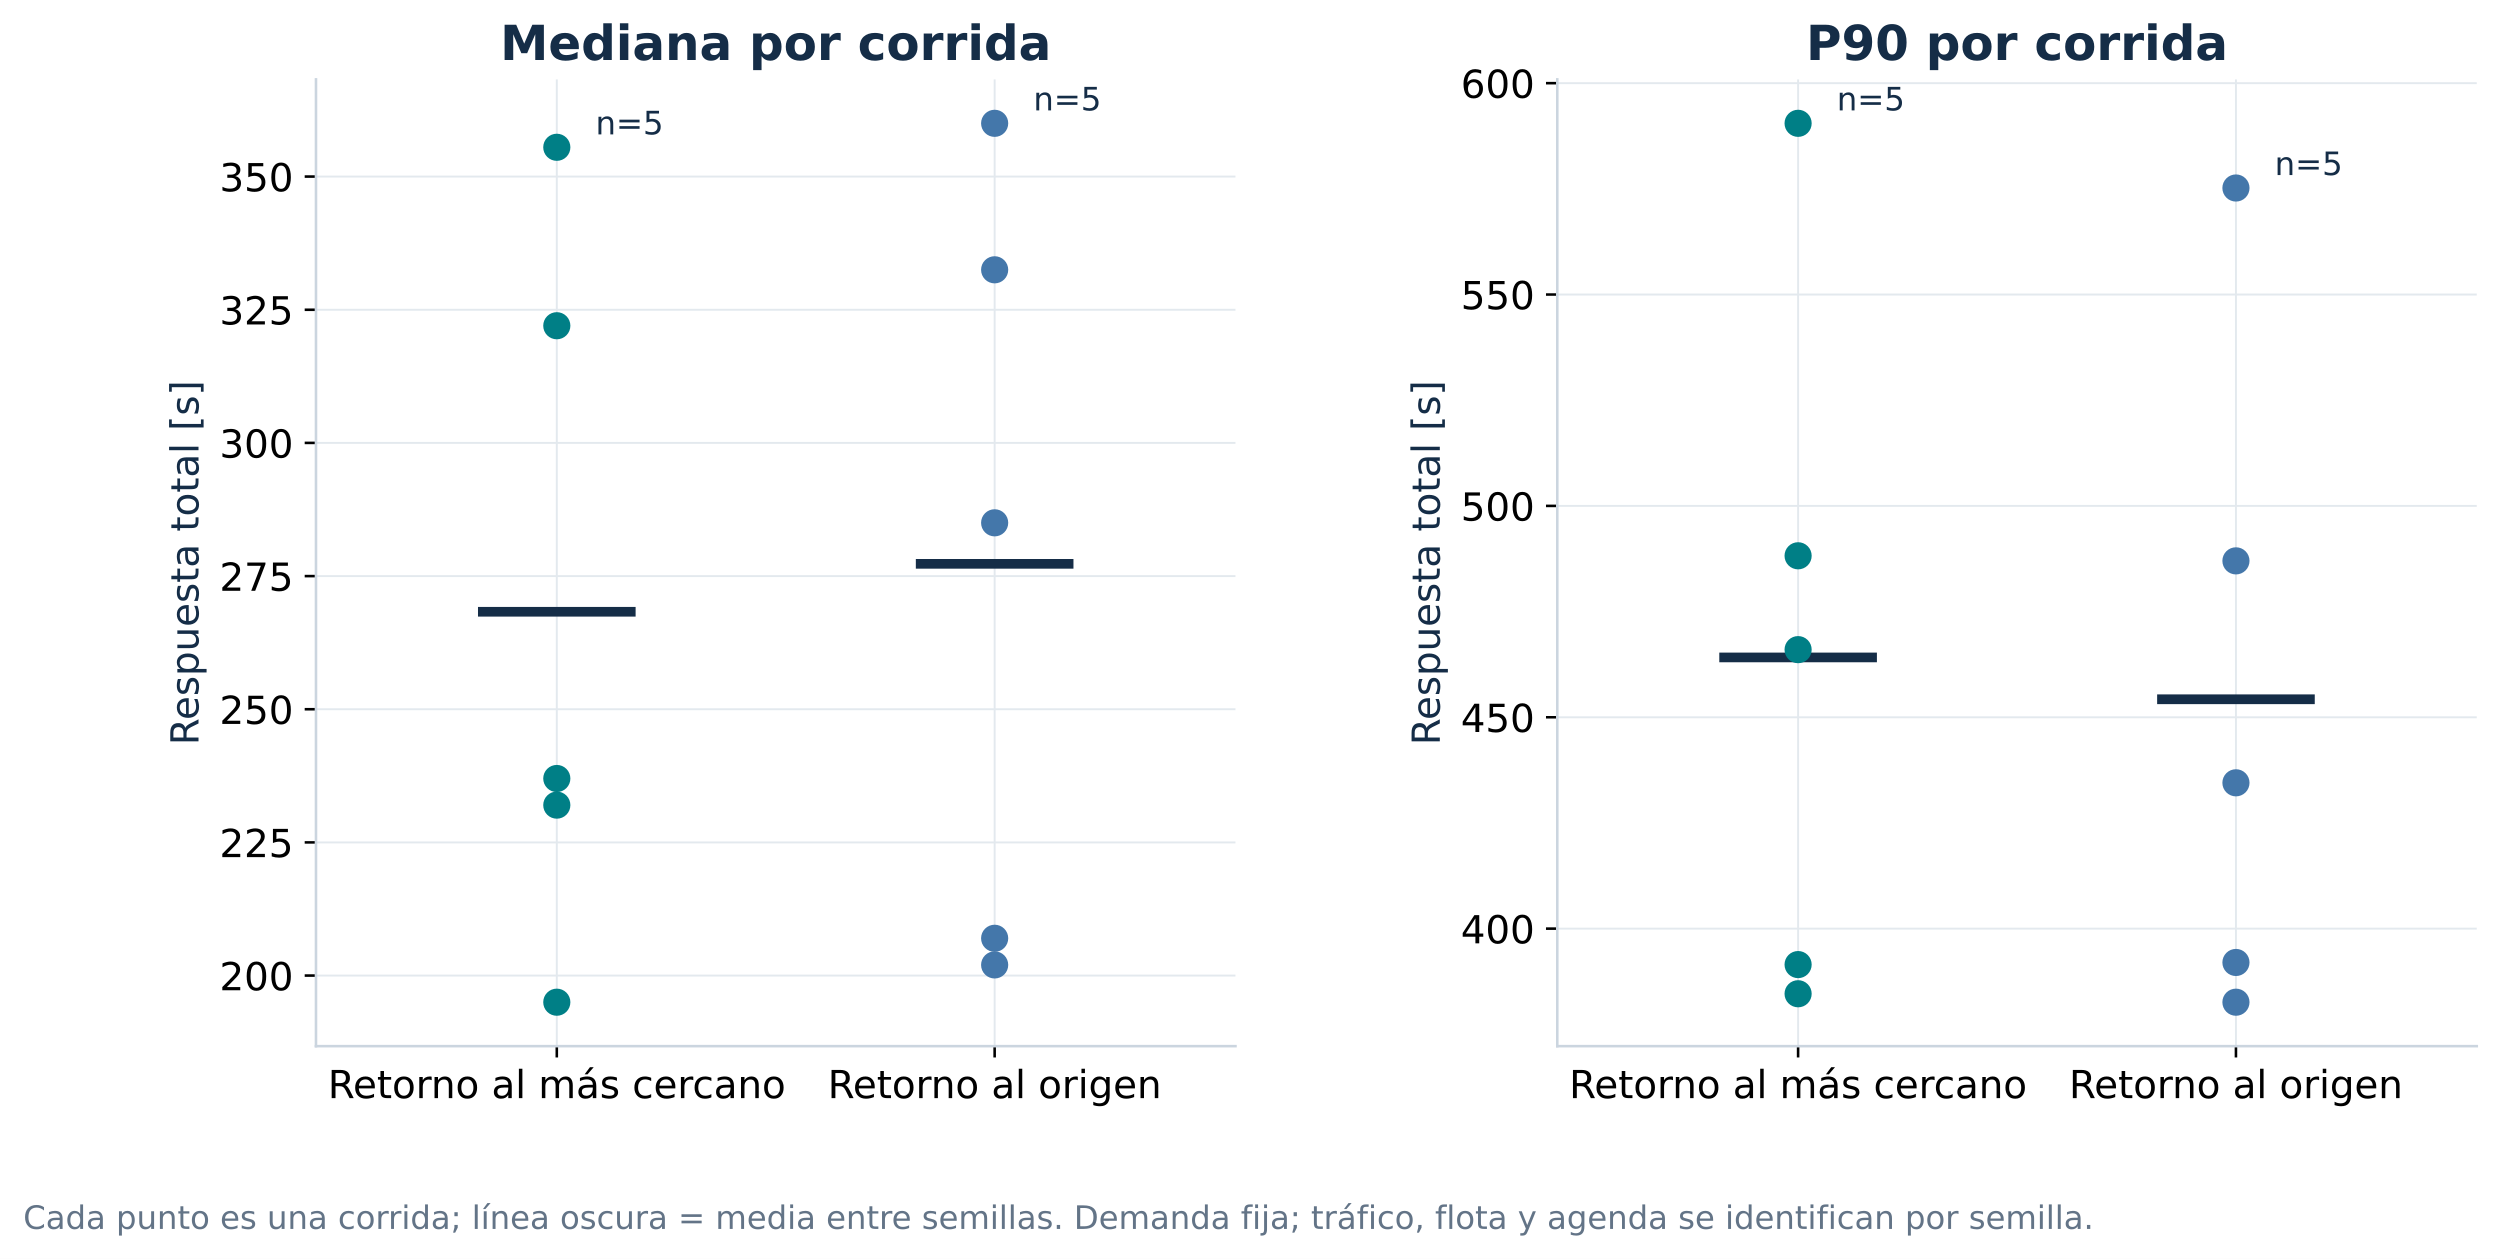
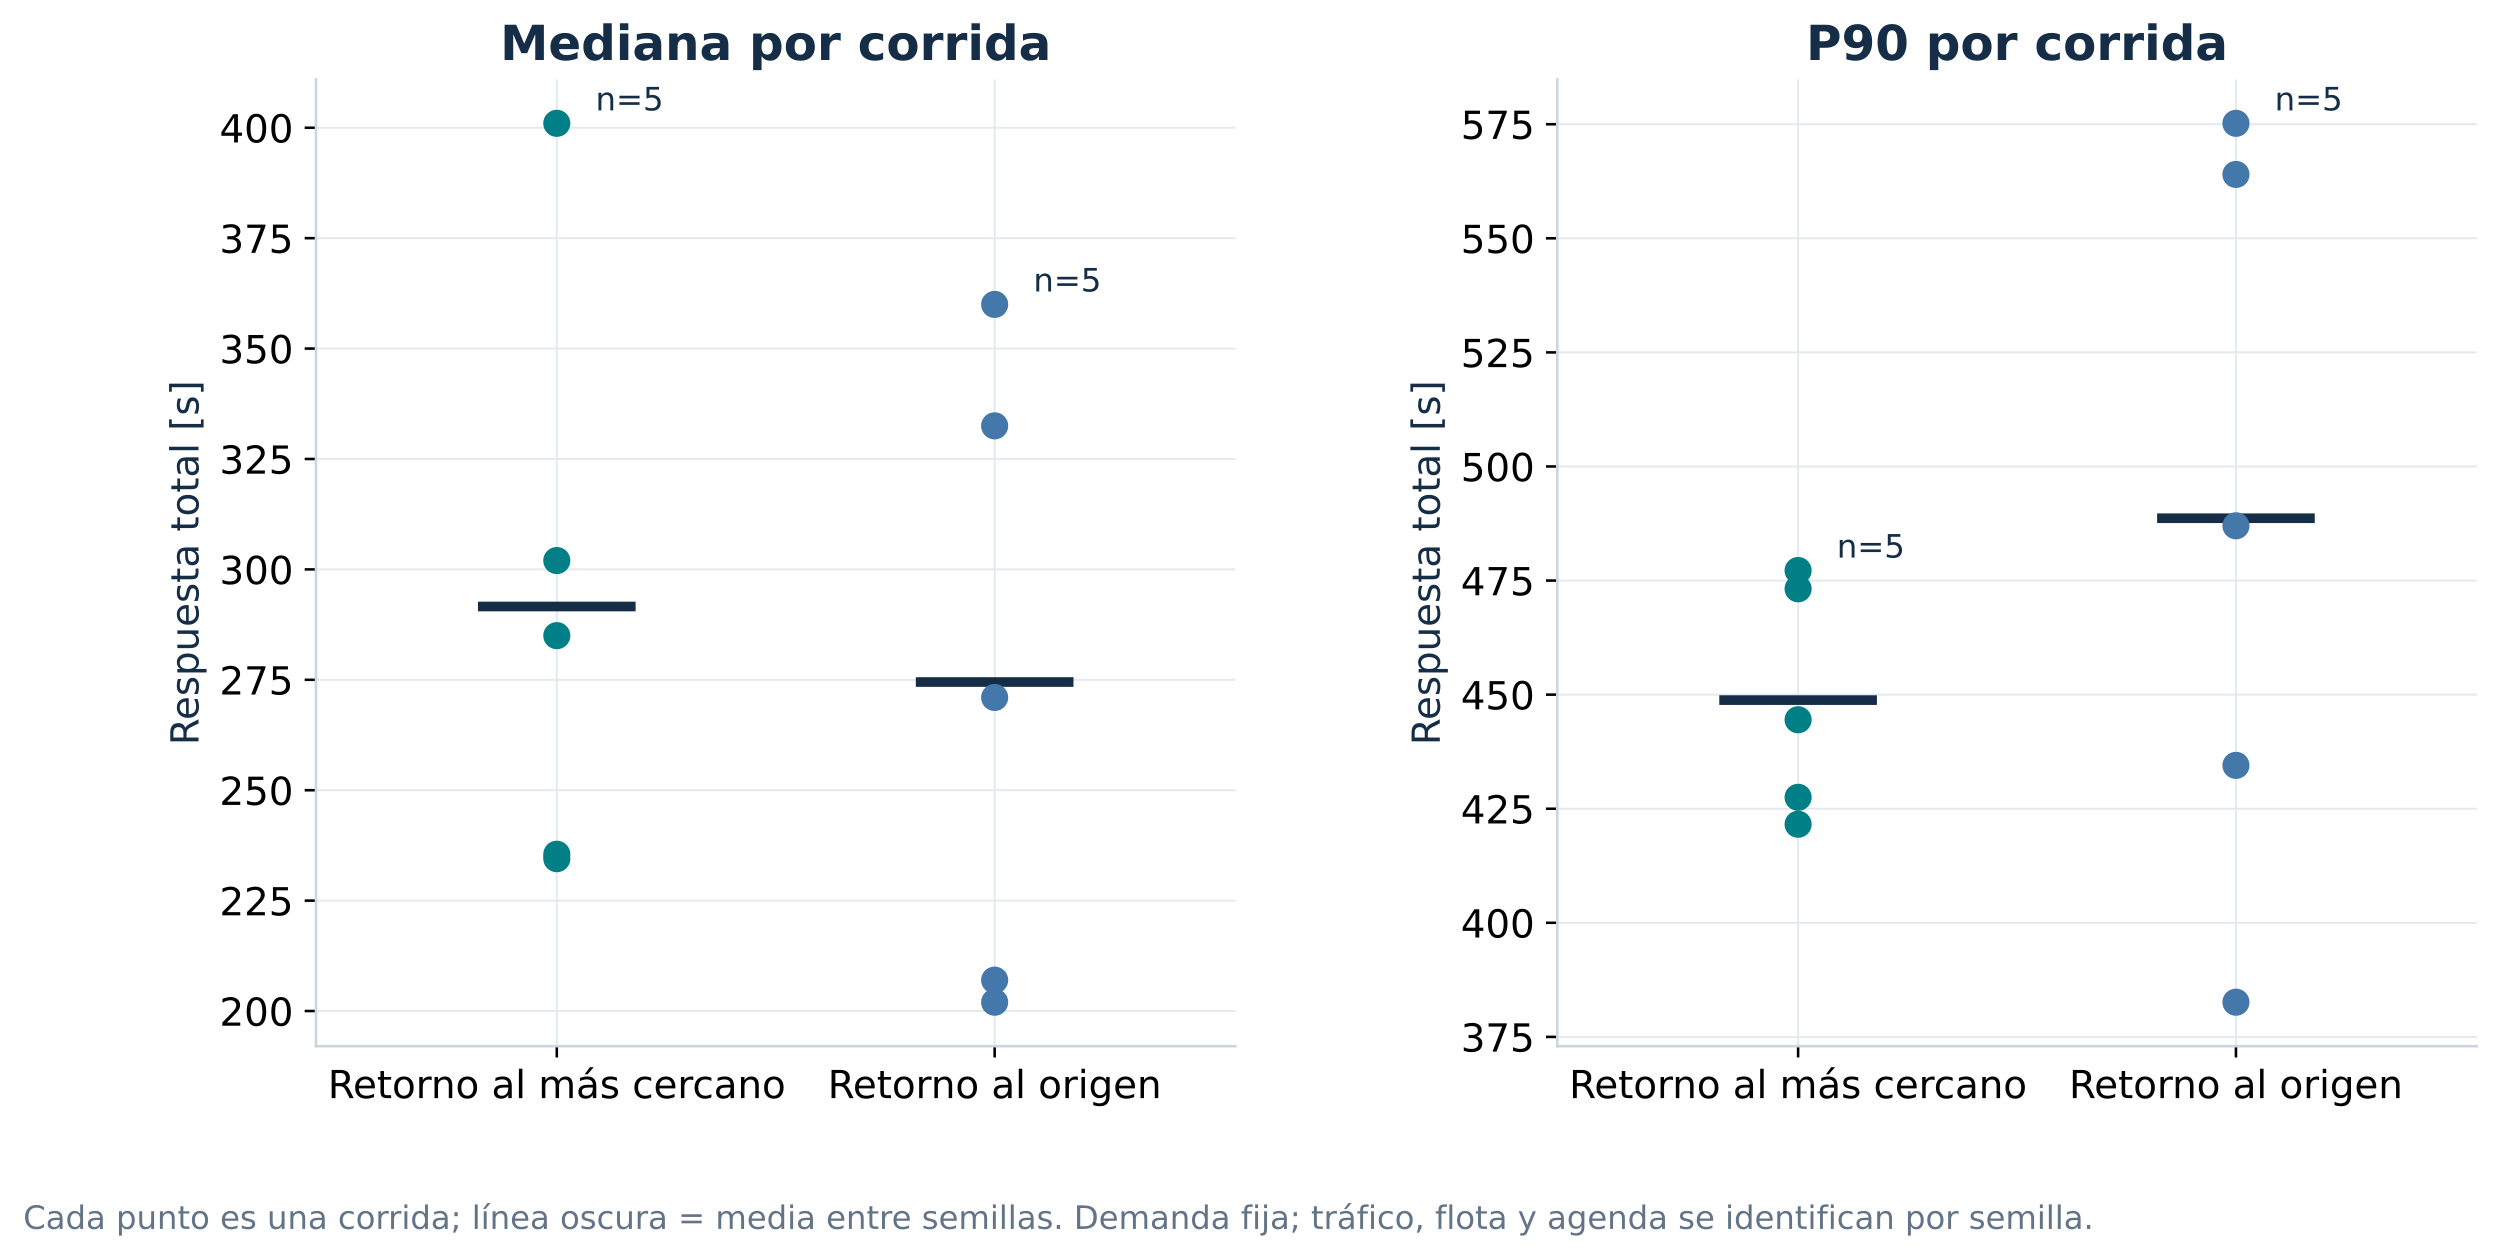
<svg xmlns="http://www.w3.org/2000/svg" xmlns:xlink="http://www.w3.org/1999/xlink" width="774.72pt" height="390.105pt" viewBox="0 0 774.72 390.105" version="1.1">
  <defs>
    <style type="text/css">*{stroke-linejoin: round; stroke-linecap: butt}</style>
  </defs>
  <g id="figure_1">
    <g id="patch_1">
      <path d="M 0 390.105  L 774.72 390.105  L 774.72 0  L 0 0  z " style="fill: #ffffff" />
    </g>
    <g id="axes_1">
      <g id="patch_2">
        <path d="M 97.92 324.19  L 382.856 324.19  L 382.856 24.598  L 97.92 24.598  z " style="fill: #ffffff" />
      </g>
      <g id="matplotlib.axis_1">
        <g id="xtick_1">
          <g id="line2d_1">
-             <path d="M 172.546 324.19  L 172.546 24.598  " clip-path="url(#p9f199a0174)" style="fill: none; stroke: #e3e9ee; stroke-width: 0.6; stroke-linecap: square" />
+             <path d="M 172.546 324.19  L 172.546 24.598  " clip-path="url(#p6a7572e4b1)" style="fill: none; stroke: #e3e9ee; stroke-width: 0.6; stroke-linecap: square" />
          </g>
          <g id="line2d_2">
            <defs>
-               <path id="mc878ccd226" d="M 0 0  L 0 3.5  " style="stroke: #000000; stroke-width: 0.8" />
+               <path id="m5d1e10232a" d="M 0 0  L 0 3.5  " style="stroke: #000000; stroke-width: 0.8" />
            </defs>
            <g>
-               <use xlink:href="#mc878ccd226" x="172.546" y="324.19" style="stroke: #000000; stroke-width: 0.8" />
+               <use xlink:href="#m5d1e10232a" x="172.546" y="324.19" style="stroke: #000000; stroke-width: 0.8" />
            </g>
          </g>
          <g id="text_1">
            <text style="font-size: 12px; font-family: 'DejaVu Sans'; text-anchor: middle" x="172.546" y="340.308" transform="rotate(-0 172.5461 340.3078)">Retorno al más cercano</text>
          </g>
        </g>
        <g id="xtick_2">
          <g id="line2d_3">
-             <path d="M 308.23 324.19  L 308.23 24.598  " clip-path="url(#p9f199a0174)" style="fill: none; stroke: #e3e9ee; stroke-width: 0.6; stroke-linecap: square" />
+             <path d="M 308.23 324.19  L 308.23 24.598  " clip-path="url(#p6a7572e4b1)" style="fill: none; stroke: #e3e9ee; stroke-width: 0.6; stroke-linecap: square" />
          </g>
          <g id="line2d_4">
            <g>
-               <use xlink:href="#mc878ccd226" x="308.23" y="324.19" style="stroke: #000000; stroke-width: 0.8" />
+               <use xlink:href="#m5d1e10232a" x="308.23" y="324.19" style="stroke: #000000; stroke-width: 0.8" />
            </g>
          </g>
          <g id="text_2">
            <text style="font-size: 12px; font-family: 'DejaVu Sans'; text-anchor: middle" x="308.23" y="340.308" transform="rotate(-0 308.23 340.3078)">Retorno al origen</text>
          </g>
        </g>
      </g>
      <g id="matplotlib.axis_2">
        <g id="ytick_1">
          <g id="line2d_5">
-             <path d="M 97.92 302.319  L 382.856 302.319  " clip-path="url(#p9f199a0174)" style="fill: none; stroke: #e3e9ee; stroke-width: 0.6; stroke-linecap: square" />
+             <path d="M 97.92 313.309  L 382.856 313.309  " clip-path="url(#p6a7572e4b1)" style="fill: none; stroke: #e3e9ee; stroke-width: 0.6; stroke-linecap: square" />
          </g>
          <g id="line2d_6">
            <defs>
-               <path id="m2262c4fbe1" d="M 0 0  L -3.5 0  " style="stroke: #000000; stroke-width: 0.8" />
+               <path id="mcc4c79207f" d="M 0 0  L -3.5 0  " style="stroke: #000000; stroke-width: 0.8" />
            </defs>
            <g>
-               <use xlink:href="#m2262c4fbe1" x="97.92" y="302.319" style="stroke: #000000; stroke-width: 0.8" />
+               <use xlink:href="#mcc4c79207f" x="97.92" y="313.309" style="stroke: #000000; stroke-width: 0.8" />
            </g>
          </g>
          <g id="text_3">
-             <text style="font-size: 12px; font-family: 'DejaVu Sans'; text-anchor: end" x="90.92" y="306.878" transform="rotate(-0 90.92 306.8777)">200</text>
+             <text style="font-size: 12px; font-family: 'DejaVu Sans'; text-anchor: end" x="90.92" y="317.868" transform="rotate(-0 90.92 317.8682)">200</text>
          </g>
        </g>
        <g id="ytick_2">
          <g id="line2d_7">
-             <path d="M 97.92 261.052  L 382.856 261.052  " clip-path="url(#p9f199a0174)" style="fill: none; stroke: #e3e9ee; stroke-width: 0.6; stroke-linecap: square" />
+             <path d="M 97.92 279.093  L 382.856 279.093  " clip-path="url(#p6a7572e4b1)" style="fill: none; stroke: #e3e9ee; stroke-width: 0.6; stroke-linecap: square" />
          </g>
          <g id="line2d_8">
            <g>
-               <use xlink:href="#m2262c4fbe1" x="97.92" y="261.052" style="stroke: #000000; stroke-width: 0.8" />
+               <use xlink:href="#mcc4c79207f" x="97.92" y="279.093" style="stroke: #000000; stroke-width: 0.8" />
            </g>
          </g>
          <g id="text_4">
-             <text style="font-size: 12px; font-family: 'DejaVu Sans'; text-anchor: end" x="90.92" y="265.612" transform="rotate(-0 90.92 265.6116)">225</text>
+             <text style="font-size: 12px; font-family: 'DejaVu Sans'; text-anchor: end" x="90.92" y="283.653" transform="rotate(-0 90.92 283.6525)">225</text>
          </g>
        </g>
        <g id="ytick_3">
          <g id="line2d_9">
-             <path d="M 97.92 219.786  L 382.856 219.786  " clip-path="url(#p9f199a0174)" style="fill: none; stroke: #e3e9ee; stroke-width: 0.6; stroke-linecap: square" />
+             <path d="M 97.92 244.878  L 382.856 244.878  " clip-path="url(#p6a7572e4b1)" style="fill: none; stroke: #e3e9ee; stroke-width: 0.6; stroke-linecap: square" />
          </g>
          <g id="line2d_10">
            <g>
-               <use xlink:href="#m2262c4fbe1" x="97.92" y="219.786" style="stroke: #000000; stroke-width: 0.8" />
+               <use xlink:href="#mcc4c79207f" x="97.92" y="244.878" style="stroke: #000000; stroke-width: 0.8" />
            </g>
          </g>
          <g id="text_5">
-             <text style="font-size: 12px; font-family: 'DejaVu Sans'; text-anchor: end" x="90.92" y="224.345" transform="rotate(-0 90.92 224.3454)">250</text>
+             <text style="font-size: 12px; font-family: 'DejaVu Sans'; text-anchor: end" x="90.92" y="249.437" transform="rotate(-0 90.92 249.4369)">250</text>
          </g>
        </g>
        <g id="ytick_4">
          <g id="line2d_11">
-             <path d="M 97.92 178.52  L 382.856 178.52  " clip-path="url(#p9f199a0174)" style="fill: none; stroke: #e3e9ee; stroke-width: 0.6; stroke-linecap: square" />
+             <path d="M 97.92 210.662  L 382.856 210.662  " clip-path="url(#p6a7572e4b1)" style="fill: none; stroke: #e3e9ee; stroke-width: 0.6; stroke-linecap: square" />
          </g>
          <g id="line2d_12">
            <g>
-               <use xlink:href="#m2262c4fbe1" x="97.92" y="178.52" style="stroke: #000000; stroke-width: 0.8" />
+               <use xlink:href="#mcc4c79207f" x="97.92" y="210.662" style="stroke: #000000; stroke-width: 0.8" />
            </g>
          </g>
          <g id="text_6">
-             <text style="font-size: 12px; font-family: 'DejaVu Sans'; text-anchor: end" x="90.92" y="183.079" transform="rotate(-0 90.92 183.0793)">275</text>
+             <text style="font-size: 12px; font-family: 'DejaVu Sans'; text-anchor: end" x="90.92" y="215.221" transform="rotate(-0 90.92 215.2213)">275</text>
          </g>
        </g>
        <g id="ytick_5">
          <g id="line2d_13">
-             <path d="M 97.92 137.254  L 382.856 137.254  " clip-path="url(#p9f199a0174)" style="fill: none; stroke: #e3e9ee; stroke-width: 0.6; stroke-linecap: square" />
+             <path d="M 97.92 176.447  L 382.856 176.447  " clip-path="url(#p6a7572e4b1)" style="fill: none; stroke: #e3e9ee; stroke-width: 0.6; stroke-linecap: square" />
          </g>
          <g id="line2d_14">
            <g>
-               <use xlink:href="#m2262c4fbe1" x="97.92" y="137.254" style="stroke: #000000; stroke-width: 0.8" />
+               <use xlink:href="#mcc4c79207f" x="97.92" y="176.447" style="stroke: #000000; stroke-width: 0.8" />
            </g>
          </g>
          <g id="text_7">
-             <text style="font-size: 12px; font-family: 'DejaVu Sans'; text-anchor: end" x="90.92" y="141.813" transform="rotate(-0 90.92 141.8132)">300</text>
+             <text style="font-size: 12px; font-family: 'DejaVu Sans'; text-anchor: end" x="90.92" y="181.006" transform="rotate(-0 90.92 181.0057)">300</text>
          </g>
        </g>
        <g id="ytick_6">
          <g id="line2d_15">
-             <path d="M 97.92 95.988  L 382.856 95.988  " clip-path="url(#p9f199a0174)" style="fill: none; stroke: #e3e9ee; stroke-width: 0.6; stroke-linecap: square" />
+             <path d="M 97.92 142.231  L 382.856 142.231  " clip-path="url(#p6a7572e4b1)" style="fill: none; stroke: #e3e9ee; stroke-width: 0.6; stroke-linecap: square" />
          </g>
          <g id="line2d_16">
            <g>
-               <use xlink:href="#m2262c4fbe1" x="97.92" y="95.988" style="stroke: #000000; stroke-width: 0.8" />
+               <use xlink:href="#mcc4c79207f" x="97.92" y="142.231" style="stroke: #000000; stroke-width: 0.8" />
            </g>
          </g>
          <g id="text_8">
-             <text style="font-size: 12px; font-family: 'DejaVu Sans'; text-anchor: end" x="90.92" y="100.547" transform="rotate(-0 90.92 100.5471)">325</text>
+             <text style="font-size: 12px; font-family: 'DejaVu Sans'; text-anchor: end" x="90.92" y="146.79" transform="rotate(-0 90.92 146.79)">325</text>
          </g>
        </g>
        <g id="ytick_7">
          <g id="line2d_17">
-             <path d="M 97.92 54.722  L 382.856 54.722  " clip-path="url(#p9f199a0174)" style="fill: none; stroke: #e3e9ee; stroke-width: 0.6; stroke-linecap: square" />
+             <path d="M 97.92 108.015  L 382.856 108.015  " clip-path="url(#p6a7572e4b1)" style="fill: none; stroke: #e3e9ee; stroke-width: 0.6; stroke-linecap: square" />
          </g>
          <g id="line2d_18">
            <g>
-               <use xlink:href="#m2262c4fbe1" x="97.92" y="54.722" style="stroke: #000000; stroke-width: 0.8" />
+               <use xlink:href="#mcc4c79207f" x="97.92" y="108.015" style="stroke: #000000; stroke-width: 0.8" />
            </g>
          </g>
          <g id="text_9">
-             <text style="font-size: 12px; font-family: 'DejaVu Sans'; text-anchor: end" x="90.92" y="59.281" transform="rotate(-0 90.92 59.28098)">350</text>
-           </g>
-         </g>
-         <g id="text_10">
+             <text style="font-size: 12px; font-family: 'DejaVu Sans'; text-anchor: end" x="90.92" y="112.574" transform="rotate(-0 90.92 112.5744)">350</text>
+           </g>
+         </g>
+         <g id="ytick_8">
+           <g id="line2d_19">
+             <path d="M 97.92 73.8  L 382.856 73.8  " clip-path="url(#p6a7572e4b1)" style="fill: none; stroke: #e3e9ee; stroke-width: 0.6; stroke-linecap: square" />
+           </g>
+           <g id="line2d_20">
+             <g>
+               <use xlink:href="#mcc4c79207f" x="97.92" y="73.8" style="stroke: #000000; stroke-width: 0.8" />
+             </g>
+           </g>
+           <g id="text_10">
+             <text style="font-size: 12px; font-family: 'DejaVu Sans'; text-anchor: end" x="90.92" y="78.359" transform="rotate(-0 90.92 78.35878)">375</text>
+           </g>
+         </g>
+         <g id="ytick_9">
+           <g id="line2d_21">
+             <path d="M 97.92 39.584  L 382.856 39.584  " clip-path="url(#p6a7572e4b1)" style="fill: none; stroke: #e3e9ee; stroke-width: 0.6; stroke-linecap: square" />
+           </g>
+           <g id="line2d_22">
+             <g>
+               <use xlink:href="#mcc4c79207f" x="97.92" y="39.584" style="stroke: #000000; stroke-width: 0.8" />
+             </g>
+           </g>
+           <g id="text_11">
+             <text style="font-size: 12px; font-family: 'DejaVu Sans'; text-anchor: end" x="90.92" y="44.143" transform="rotate(-0 90.92 44.14316)">400</text>
+           </g>
+         </g>
+         <g id="text_12">
          <text style="font-size: 12px; font-family: 'DejaVu Sans'; text-anchor: middle; fill: #152d47" x="61.519" y="174.394" transform="rotate(-90 61.51937 174.3937)">Respuesta total [s]</text>
        </g>
      </g>
      <g id="LineCollection_1">
-         <path d="M 148.123 189.58  L 196.969 189.58  " clip-path="url(#p9f199a0174)" style="fill: none; stroke: #152d47; stroke-width: 3" />
+         <path d="M 148.123 187.943  L 196.969 187.943  " clip-path="url(#p6a7572e4b1)" style="fill: none; stroke: #152d47; stroke-width: 3" />
      </g>
      <g id="LineCollection_2">
-         <path d="M 283.807 174.724  L 332.653 174.724  " clip-path="url(#p9f199a0174)" style="fill: none; stroke: #152d47; stroke-width: 3" />
+         <path d="M 283.807 211.347  L 332.653 211.347  " clip-path="url(#p6a7572e4b1)" style="fill: none; stroke: #152d47; stroke-width: 3" />
      </g>
      <g id="patch_3">
        <path d="M 97.92 324.19  L 97.92 24.598  " style="fill: none; stroke: #cbd5df; stroke-width: 0.8; stroke-linejoin: miter; stroke-linecap: square" />
      </g>
      <g id="patch_4">
        <path d="M 97.92 324.19  L 382.856 324.19  " style="fill: none; stroke: #cbd5df; stroke-width: 0.8; stroke-linejoin: miter; stroke-linecap: square" />
      </g>
      <g id="PathCollection_1">
        <defs>
-           <path id="mc65464f2d1" d="M 0 3.708  C 0.983 3.708 1.927 3.317 2.622 2.622  C 3.317 1.927 3.708 0.983 3.708 0  C 3.708 -0.983 3.317 -1.927 2.622 -2.622  C 1.927 -3.317 0.983 -3.708 0 -3.708  C -0.983 -3.708 -1.927 -3.317 -2.622 -2.622  C -3.317 -1.927 -3.708 -0.983 -3.708 0  C -3.708 0.983 -3.317 1.927 -2.622 2.622  C -1.927 3.317 -0.983 3.708 0 3.708  z " style="stroke: #007f86" />
+           <path id="md41f8336b3" d="M 0 3.708  C 0.983 3.708 1.927 3.317 2.622 2.622  C 3.317 1.927 3.708 0.983 3.708 0  C 3.708 -0.983 3.317 -1.927 2.622 -2.622  C 1.927 -3.317 0.983 -3.708 0 -3.708  C -0.983 -3.708 -1.927 -3.317 -2.622 -2.622  C -3.317 -1.927 -3.708 -0.983 -3.708 0  C -3.708 0.983 -3.317 1.927 -2.622 2.622  C -1.927 3.317 -0.983 3.708 0 3.708  z " style="stroke: #007f86" />
        </defs>
-         <g clip-path="url(#p9f199a0174)">
-           <use xlink:href="#mc65464f2d1" x="172.546" y="100.94" style="fill: #007f86; stroke: #007f86" />
-           <use xlink:href="#mc65464f2d1" x="172.546" y="310.572" style="fill: #007f86; stroke: #007f86" />
-           <use xlink:href="#mc65464f2d1" x="172.546" y="249.498" style="fill: #007f86; stroke: #007f86" />
-           <use xlink:href="#mc65464f2d1" x="172.546" y="241.245" style="fill: #007f86; stroke: #007f86" />
-           <use xlink:href="#mc65464f2d1" x="172.546" y="45.643" style="fill: #007f86; stroke: #007f86" />
-         </g>
-       </g>
-       <g id="text_11">
-         <text style="font-size: 10px; font-family: 'DejaVu Sans'; text-anchor: start; fill: #152d47" x="184.546" y="41.643" transform="rotate(-0 184.5461 41.64337)">n=5</text>
+         <g clip-path="url(#p6a7572e4b1)">
+           <use xlink:href="#md41f8336b3" x="172.546" y="264.723" style="fill: #007f86; stroke: #007f86" />
+           <use xlink:href="#md41f8336b3" x="172.546" y="196.976" style="fill: #007f86; stroke: #007f86" />
+           <use xlink:href="#md41f8336b3" x="172.546" y="266.092" style="fill: #007f86; stroke: #007f86" />
+           <use xlink:href="#md41f8336b3" x="172.546" y="173.709" style="fill: #007f86; stroke: #007f86" />
+           <use xlink:href="#md41f8336b3" x="172.546" y="38.215" style="fill: #007f86; stroke: #007f86" />
+         </g>
+       </g>
+       <g id="text_13">
+         <text style="font-size: 10px; font-family: 'DejaVu Sans'; text-anchor: start; fill: #152d47" x="184.546" y="34.215" transform="rotate(-0 184.5461 34.21547)">n=5</text>
      </g>
      <g id="PathCollection_2">
        <defs>
-           <path id="m3a07a39139" d="M 0 3.708  C 0.983 3.708 1.927 3.317 2.622 2.622  C 3.317 1.927 3.708 0.983 3.708 0  C 3.708 -0.983 3.317 -1.927 2.622 -2.622  C 1.927 -3.317 0.983 -3.708 0 -3.708  C -0.983 -3.708 -1.927 -3.317 -2.622 -2.622  C -3.317 -1.927 -3.708 -0.983 -3.708 0  C -3.708 0.983 -3.317 1.927 -2.622 2.622  C -1.927 3.317 -0.983 3.708 0 3.708  z " style="stroke: #4477aa" />
+           <path id="m7a7b2e211b" d="M 0 3.708  C 0.983 3.708 1.927 3.317 2.622 2.622  C 3.317 1.927 3.708 0.983 3.708 0  C 3.708 -0.983 3.317 -1.927 2.622 -2.622  C 1.927 -3.317 0.983 -3.708 0 -3.708  C -0.983 -3.708 -1.927 -3.317 -2.622 -2.622  C -3.317 -1.927 -3.708 -0.983 -3.708 0  C -3.708 0.983 -3.317 1.927 -2.622 2.622  C -1.927 3.317 -0.983 3.708 0 3.708  z " style="stroke: #4477aa" />
        </defs>
-         <g clip-path="url(#p9f199a0174)">
-           <use xlink:href="#m3a07a39139" x="308.23" y="83.608" style="fill: #4477aa; stroke: #4477aa" />
-           <use xlink:href="#m3a07a39139" x="308.23" y="299.017" style="fill: #4477aa; stroke: #4477aa" />
-           <use xlink:href="#m3a07a39139" x="308.23" y="38.215" style="fill: #4477aa; stroke: #4477aa" />
-           <use xlink:href="#m3a07a39139" x="308.23" y="290.764" style="fill: #4477aa; stroke: #4477aa" />
-           <use xlink:href="#m3a07a39139" x="308.23" y="162.014" style="fill: #4477aa; stroke: #4477aa" />
-         </g>
-       </g>
-       <g id="text_12">
-         <text style="font-size: 10px; font-family: 'DejaVu Sans'; text-anchor: start; fill: #152d47" x="320.23" y="34.215" transform="rotate(-0 320.23 34.21547)">n=5</text>
-       </g>
-       <g id="text_13">
+         <g clip-path="url(#p6a7572e4b1)">
+           <use xlink:href="#m7a7b2e211b" x="308.23" y="131.966" style="fill: #4477aa; stroke: #4477aa" />
+           <use xlink:href="#m7a7b2e211b" x="308.23" y="310.572" style="fill: #4477aa; stroke: #4477aa" />
+           <use xlink:href="#m7a7b2e211b" x="308.23" y="94.329" style="fill: #4477aa; stroke: #4477aa" />
+           <use xlink:href="#m7a7b2e211b" x="308.23" y="303.729" style="fill: #4477aa; stroke: #4477aa" />
+           <use xlink:href="#m7a7b2e211b" x="308.23" y="216.137" style="fill: #4477aa; stroke: #4477aa" />
+         </g>
+       </g>
+       <g id="text_14">
+         <text style="font-size: 10px; font-family: 'DejaVu Sans'; text-anchor: start; fill: #152d47" x="320.23" y="90.329" transform="rotate(-0 320.23 90.3291)">n=5</text>
+       </g>
+       <g id="text_15">
        <text style="font-weight: 700; font-size: 15px; font-family: 'DejaVu Sans'; text-anchor: middle; fill: #152d47" x="240.388" y="18.598" transform="rotate(-0 240.3881 18.59766)">Mediana por corrida</text>
      </g>
    </g>
    <g id="axes_2">
      <g id="patch_5">
        <path d="M 482.584 324.19  L 767.52 324.19  L 767.52 24.598  L 482.584 24.598  z " style="fill: #ffffff" />
      </g>
      <g id="matplotlib.axis_3">
        <g id="xtick_3">
-           <g id="line2d_19">
-             <path d="M 557.21 324.19  L 557.21 24.598  " clip-path="url(#p2cec5aca25)" style="fill: none; stroke: #e3e9ee; stroke-width: 0.6; stroke-linecap: square" />
-           </g>
-           <g id="line2d_20">
-             <g>
-               <use xlink:href="#mc878ccd226" x="557.21" y="324.19" style="stroke: #000000; stroke-width: 0.8" />
-             </g>
-           </g>
-           <g id="text_14">
+           <g id="line2d_23">
+             <path d="M 557.21 324.19  L 557.21 24.598  " clip-path="url(#p51d7f3eaf9)" style="fill: none; stroke: #e3e9ee; stroke-width: 0.6; stroke-linecap: square" />
+           </g>
+           <g id="line2d_24">
+             <g>
+               <use xlink:href="#m5d1e10232a" x="557.21" y="324.19" style="stroke: #000000; stroke-width: 0.8" />
+             </g>
+           </g>
+           <g id="text_16">
            <text style="font-size: 12px; font-family: 'DejaVu Sans'; text-anchor: middle" x="557.21" y="340.308" transform="rotate(-0 557.21 340.3078)">Retorno al más cercano</text>
          </g>
        </g>
        <g id="xtick_4">
-           <g id="line2d_21">
-             <path d="M 692.894 324.19  L 692.894 24.598  " clip-path="url(#p2cec5aca25)" style="fill: none; stroke: #e3e9ee; stroke-width: 0.6; stroke-linecap: square" />
-           </g>
-           <g id="line2d_22">
-             <g>
-               <use xlink:href="#mc878ccd226" x="692.894" y="324.19" style="stroke: #000000; stroke-width: 0.8" />
-             </g>
-           </g>
-           <g id="text_15">
+           <g id="line2d_25">
+             <path d="M 692.894 324.19  L 692.894 24.598  " clip-path="url(#p51d7f3eaf9)" style="fill: none; stroke: #e3e9ee; stroke-width: 0.6; stroke-linecap: square" />
+           </g>
+           <g id="line2d_26">
+             <g>
+               <use xlink:href="#m5d1e10232a" x="692.894" y="324.19" style="stroke: #000000; stroke-width: 0.8" />
+             </g>
+           </g>
+           <g id="text_17">
            <text style="font-size: 12px; font-family: 'DejaVu Sans'; text-anchor: middle" x="692.894" y="340.308" transform="rotate(-0 692.8939 340.3078)">Retorno al origen</text>
          </g>
        </g>
      </g>
      <g id="matplotlib.axis_4">
-         <g id="ytick_8">
-           <g id="line2d_23">
-             <path d="M 482.584 287.777  L 767.52 287.777  " clip-path="url(#p2cec5aca25)" style="fill: none; stroke: #e3e9ee; stroke-width: 0.6; stroke-linecap: square" />
-           </g>
-           <g id="line2d_24">
-             <g>
-               <use xlink:href="#m2262c4fbe1" x="482.584" y="287.777" style="stroke: #000000; stroke-width: 0.8" />
-             </g>
-           </g>
-           <g id="text_16">
-             <text style="font-size: 12px; font-family: 'DejaVu Sans'; text-anchor: end" x="475.584" y="292.336" transform="rotate(-0 475.5838 292.3363)">400</text>
-           </g>
-         </g>
-         <g id="ytick_9">
-           <g id="line2d_25">
-             <path d="M 482.584 222.275  L 767.52 222.275  " clip-path="url(#p2cec5aca25)" style="fill: none; stroke: #e3e9ee; stroke-width: 0.6; stroke-linecap: square" />
-           </g>
-           <g id="line2d_26">
-             <g>
-               <use xlink:href="#m2262c4fbe1" x="482.584" y="222.275" style="stroke: #000000; stroke-width: 0.8" />
-             </g>
-           </g>
-           <g id="text_17">
-             <text style="font-size: 12px; font-family: 'DejaVu Sans'; text-anchor: end" x="475.584" y="226.835" transform="rotate(-0 475.5838 226.8345)">450</text>
-           </g>
-         </g>
        <g id="ytick_10">
          <g id="line2d_27">
-             <path d="M 482.584 156.774  L 767.52 156.774  " clip-path="url(#p2cec5aca25)" style="fill: none; stroke: #e3e9ee; stroke-width: 0.6; stroke-linecap: square" />
+             <path d="M 482.584 321.319  L 767.52 321.319  " clip-path="url(#p51d7f3eaf9)" style="fill: none; stroke: #e3e9ee; stroke-width: 0.6; stroke-linecap: square" />
          </g>
          <g id="line2d_28">
            <g>
-               <use xlink:href="#m2262c4fbe1" x="482.584" y="156.774" style="stroke: #000000; stroke-width: 0.8" />
+               <use xlink:href="#mcc4c79207f" x="482.584" y="321.319" style="stroke: #000000; stroke-width: 0.8" />
            </g>
          </g>
          <g id="text_18">
-             <text style="font-size: 12px; font-family: 'DejaVu Sans'; text-anchor: end" x="475.584" y="161.333" transform="rotate(-0 475.5838 161.3327)">500</text>
+             <text style="font-size: 12px; font-family: 'DejaVu Sans'; text-anchor: end" x="475.584" y="325.878" transform="rotate(-0 475.5838 325.8781)">375</text>
          </g>
        </g>
        <g id="ytick_11">
          <g id="line2d_29">
-             <path d="M 482.584 91.272  L 767.52 91.272  " clip-path="url(#p2cec5aca25)" style="fill: none; stroke: #e3e9ee; stroke-width: 0.6; stroke-linecap: square" />
+             <path d="M 482.584 285.966  L 767.52 285.966  " clip-path="url(#p51d7f3eaf9)" style="fill: none; stroke: #e3e9ee; stroke-width: 0.6; stroke-linecap: square" />
          </g>
          <g id="line2d_30">
            <g>
-               <use xlink:href="#m2262c4fbe1" x="482.584" y="91.272" style="stroke: #000000; stroke-width: 0.8" />
+               <use xlink:href="#mcc4c79207f" x="482.584" y="285.966" style="stroke: #000000; stroke-width: 0.8" />
            </g>
          </g>
          <g id="text_19">
-             <text style="font-size: 12px; font-family: 'DejaVu Sans'; text-anchor: end" x="475.584" y="95.831" transform="rotate(-0 475.5838 95.83097)">550</text>
+             <text style="font-size: 12px; font-family: 'DejaVu Sans'; text-anchor: end" x="475.584" y="290.525" transform="rotate(-0 475.5838 290.5255)">400</text>
          </g>
        </g>
        <g id="ytick_12">
          <g id="line2d_31">
-             <path d="M 482.584 25.77  L 767.52 25.77  " clip-path="url(#p2cec5aca25)" style="fill: none; stroke: #e3e9ee; stroke-width: 0.6; stroke-linecap: square" />
+             <path d="M 482.584 250.614  L 767.52 250.614  " clip-path="url(#p51d7f3eaf9)" style="fill: none; stroke: #e3e9ee; stroke-width: 0.6; stroke-linecap: square" />
          </g>
          <g id="line2d_32">
            <g>
-               <use xlink:href="#m2262c4fbe1" x="482.584" y="25.77" style="stroke: #000000; stroke-width: 0.8" />
+               <use xlink:href="#mcc4c79207f" x="482.584" y="250.614" style="stroke: #000000; stroke-width: 0.8" />
            </g>
          </g>
          <g id="text_20">
-             <text style="font-size: 12px; font-family: 'DejaVu Sans'; text-anchor: end" x="475.584" y="30.329" transform="rotate(-0 475.5838 30.3292)">600</text>
-           </g>
-         </g>
-         <g id="text_21">
+             <text style="font-size: 12px; font-family: 'DejaVu Sans'; text-anchor: end" x="475.584" y="255.173" transform="rotate(-0 475.5838 255.1729)">425</text>
+           </g>
+         </g>
+         <g id="ytick_13">
+           <g id="line2d_33">
+             <path d="M 482.584 215.261  L 767.52 215.261  " clip-path="url(#p51d7f3eaf9)" style="fill: none; stroke: #e3e9ee; stroke-width: 0.6; stroke-linecap: square" />
+           </g>
+           <g id="line2d_34">
+             <g>
+               <use xlink:href="#mcc4c79207f" x="482.584" y="215.261" style="stroke: #000000; stroke-width: 0.8" />
+             </g>
+           </g>
+           <g id="text_21">
+             <text style="font-size: 12px; font-family: 'DejaVu Sans'; text-anchor: end" x="475.584" y="219.82" transform="rotate(-0 475.5838 219.8203)">450</text>
+           </g>
+         </g>
+         <g id="ytick_14">
+           <g id="line2d_35">
+             <path d="M 482.584 179.909  L 767.52 179.909  " clip-path="url(#p51d7f3eaf9)" style="fill: none; stroke: #e3e9ee; stroke-width: 0.6; stroke-linecap: square" />
+           </g>
+           <g id="line2d_36">
+             <g>
+               <use xlink:href="#mcc4c79207f" x="482.584" y="179.909" style="stroke: #000000; stroke-width: 0.8" />
+             </g>
+           </g>
+           <g id="text_22">
+             <text style="font-size: 12px; font-family: 'DejaVu Sans'; text-anchor: end" x="475.584" y="184.468" transform="rotate(-0 475.5838 184.4677)">475</text>
+           </g>
+         </g>
+         <g id="ytick_15">
+           <g id="line2d_37">
+             <path d="M 482.584 144.556  L 767.52 144.556  " clip-path="url(#p51d7f3eaf9)" style="fill: none; stroke: #e3e9ee; stroke-width: 0.6; stroke-linecap: square" />
+           </g>
+           <g id="line2d_38">
+             <g>
+               <use xlink:href="#mcc4c79207f" x="482.584" y="144.556" style="stroke: #000000; stroke-width: 0.8" />
+             </g>
+           </g>
+           <g id="text_23">
+             <text style="font-size: 12px; font-family: 'DejaVu Sans'; text-anchor: end" x="475.584" y="149.115" transform="rotate(-0 475.5838 149.1151)">500</text>
+           </g>
+         </g>
+         <g id="ytick_16">
+           <g id="line2d_39">
+             <path d="M 482.584 109.203  L 767.52 109.203  " clip-path="url(#p51d7f3eaf9)" style="fill: none; stroke: #e3e9ee; stroke-width: 0.6; stroke-linecap: square" />
+           </g>
+           <g id="line2d_40">
+             <g>
+               <use xlink:href="#mcc4c79207f" x="482.584" y="109.203" style="stroke: #000000; stroke-width: 0.8" />
+             </g>
+           </g>
+           <g id="text_24">
+             <text style="font-size: 12px; font-family: 'DejaVu Sans'; text-anchor: end" x="475.584" y="113.763" transform="rotate(-0 475.5838 113.7625)">525</text>
+           </g>
+         </g>
+         <g id="ytick_17">
+           <g id="line2d_41">
+             <path d="M 482.584 73.851  L 767.52 73.851  " clip-path="url(#p51d7f3eaf9)" style="fill: none; stroke: #e3e9ee; stroke-width: 0.6; stroke-linecap: square" />
+           </g>
+           <g id="line2d_42">
+             <g>
+               <use xlink:href="#mcc4c79207f" x="482.584" y="73.851" style="stroke: #000000; stroke-width: 0.8" />
+             </g>
+           </g>
+           <g id="text_25">
+             <text style="font-size: 12px; font-family: 'DejaVu Sans'; text-anchor: end" x="475.584" y="78.41" transform="rotate(-0 475.5838 78.40995)">550</text>
+           </g>
+         </g>
+         <g id="ytick_18">
+           <g id="line2d_43">
+             <path d="M 482.584 38.498  L 767.52 38.498  " clip-path="url(#p51d7f3eaf9)" style="fill: none; stroke: #e3e9ee; stroke-width: 0.6; stroke-linecap: square" />
+           </g>
+           <g id="line2d_44">
+             <g>
+               <use xlink:href="#mcc4c79207f" x="482.584" y="38.498" style="stroke: #000000; stroke-width: 0.8" />
+             </g>
+           </g>
+           <g id="text_26">
+             <text style="font-size: 12px; font-family: 'DejaVu Sans'; text-anchor: end" x="475.584" y="43.057" transform="rotate(-0 475.5838 43.05736)">575</text>
+           </g>
+         </g>
+         <g id="text_27">
          <text style="font-size: 12px; font-family: 'DejaVu Sans'; text-anchor: middle; fill: #152d47" x="446.183" y="174.394" transform="rotate(-90 446.1832 174.3937)">Respuesta total [s]</text>
        </g>
      </g>
      <g id="LineCollection_3">
-         <path d="M 532.787 203.725  L 581.633 203.725  " clip-path="url(#p2cec5aca25)" style="fill: none; stroke: #152d47; stroke-width: 3" />
+         <path d="M 532.787 216.958  L 581.633 216.958  " clip-path="url(#p51d7f3eaf9)" style="fill: none; stroke: #152d47; stroke-width: 3" />
      </g>
      <g id="LineCollection_4">
-         <path d="M 668.471 216.695  L 717.317 216.695  " clip-path="url(#p2cec5aca25)" style="fill: none; stroke: #152d47; stroke-width: 3" />
+         <path d="M 668.471 160.592  L 717.317 160.592  " clip-path="url(#p51d7f3eaf9)" style="fill: none; stroke: #152d47; stroke-width: 3" />
      </g>
      <g id="patch_6">
        <path d="M 482.584 324.19  L 482.584 24.598  " style="fill: none; stroke: #cbd5df; stroke-width: 0.8; stroke-linejoin: miter; stroke-linecap: square" />
      </g>
      <g id="patch_7">
        <path d="M 482.584 324.19  L 767.52 324.19  " style="fill: none; stroke: #cbd5df; stroke-width: 0.8; stroke-linejoin: miter; stroke-linecap: square" />
      </g>
      <g id="PathCollection_3">
-         <g clip-path="url(#p2cec5aca25)">
-           <use xlink:href="#mc65464f2d1" x="557.21" y="201.315" style="fill: #007f86; stroke: #007f86" />
-           <use xlink:href="#mc65464f2d1" x="557.21" y="298.913" style="fill: #007f86; stroke: #007f86" />
-           <use xlink:href="#mc65464f2d1" x="557.21" y="172.232" style="fill: #007f86; stroke: #007f86" />
-           <use xlink:href="#mc65464f2d1" x="557.21" y="307.952" style="fill: #007f86; stroke: #007f86" />
-           <use xlink:href="#mc65464f2d1" x="557.21" y="38.215" style="fill: #007f86; stroke: #007f86" />
-         </g>
-       </g>
-       <g id="text_22">
-         <text style="font-size: 10px; font-family: 'DejaVu Sans'; text-anchor: start; fill: #152d47" x="569.21" y="34.215" transform="rotate(-0 569.21 34.21547)">n=5</text>
+         <g clip-path="url(#p51d7f3eaf9)">
+           <use xlink:href="#md41f8336b3" x="557.21" y="247.079" style="fill: #007f86; stroke: #007f86" />
+           <use xlink:href="#md41f8336b3" x="557.21" y="176.798" style="fill: #007f86; stroke: #007f86" />
+           <use xlink:href="#md41f8336b3" x="557.21" y="223.039" style="fill: #007f86; stroke: #007f86" />
+           <use xlink:href="#md41f8336b3" x="557.21" y="255.422" style="fill: #007f86; stroke: #007f86" />
+           <use xlink:href="#md41f8336b3" x="557.21" y="182.454" style="fill: #007f86; stroke: #007f86" />
+         </g>
+       </g>
+       <g id="text_28">
+         <text style="font-size: 10px; font-family: 'DejaVu Sans'; text-anchor: start; fill: #152d47" x="569.21" y="172.798" transform="rotate(-0 569.21 172.7976)">n=5</text>
      </g>
      <g id="PathCollection_4">
-         <g clip-path="url(#p2cec5aca25)">
-           <use xlink:href="#m3a07a39139" x="692.894" y="242.581" style="fill: #4477aa; stroke: #4477aa" />
-           <use xlink:href="#m3a07a39139" x="692.894" y="310.572" style="fill: #4477aa; stroke: #4477aa" />
-           <use xlink:href="#m3a07a39139" x="692.894" y="58.259" style="fill: #4477aa; stroke: #4477aa" />
-           <use xlink:href="#m3a07a39139" x="692.894" y="173.804" style="fill: #4477aa; stroke: #4477aa" />
-           <use xlink:href="#m3a07a39139" x="692.894" y="298.258" style="fill: #4477aa; stroke: #4477aa" />
-         </g>
-       </g>
-       <g id="text_23">
-         <text style="font-size: 10px; font-family: 'DejaVu Sans'; text-anchor: start; fill: #152d47" x="704.894" y="54.259" transform="rotate(-0 704.8939 54.25902)">n=5</text>
-       </g>
-       <g id="text_24">
+         <g clip-path="url(#p51d7f3eaf9)">
+           <use xlink:href="#m7a7b2e211b" x="692.894" y="237.18" style="fill: #4477aa; stroke: #4477aa" />
+           <use xlink:href="#m7a7b2e211b" x="692.894" y="310.572" style="fill: #4477aa; stroke: #4477aa" />
+           <use xlink:href="#m7a7b2e211b" x="692.894" y="38.215" style="fill: #4477aa; stroke: #4477aa" />
+           <use xlink:href="#m7a7b2e211b" x="692.894" y="162.939" style="fill: #4477aa; stroke: #4477aa" />
+           <use xlink:href="#m7a7b2e211b" x="692.894" y="54.053" style="fill: #4477aa; stroke: #4477aa" />
+         </g>
+       </g>
+       <g id="text_29">
+         <text style="font-size: 10px; font-family: 'DejaVu Sans'; text-anchor: start; fill: #152d47" x="704.894" y="34.215" transform="rotate(-0 704.8939 34.21547)">n=5</text>
+       </g>
+       <g id="text_30">
        <text style="font-weight: 700; font-size: 15px; font-family: 'DejaVu Sans'; text-anchor: middle; fill: #152d47" x="625.052" y="18.598" transform="rotate(-0 625.0519 18.59766)">P90 por corrida</text>
      </g>
    </g>
-     <g id="text_25">
+     <g id="text_31">
      <text style="font-size: 10px; font-family: 'DejaVu Sans'; text-anchor: start; fill: #637487" x="7.2" y="380.825" transform="rotate(-0 7.2 380.8249)">Cada punto es una corrida; línea oscura = media entre semillas. Demanda fija; tráfico, flota y agenda se identifican por semilla.</text>
    </g>
  </g>
  <defs>
-     <clipPath id="p9f199a0174">
+     <clipPath id="p6a7572e4b1">
      <rect x="97.92" y="24.598" width="284.936" height="299.592" />
    </clipPath>
-     <clipPath id="p2cec5aca25">
+     <clipPath id="p51d7f3eaf9">
      <rect x="482.584" y="24.598" width="284.936" height="299.592" />
    </clipPath>
  </defs>
</svg>
